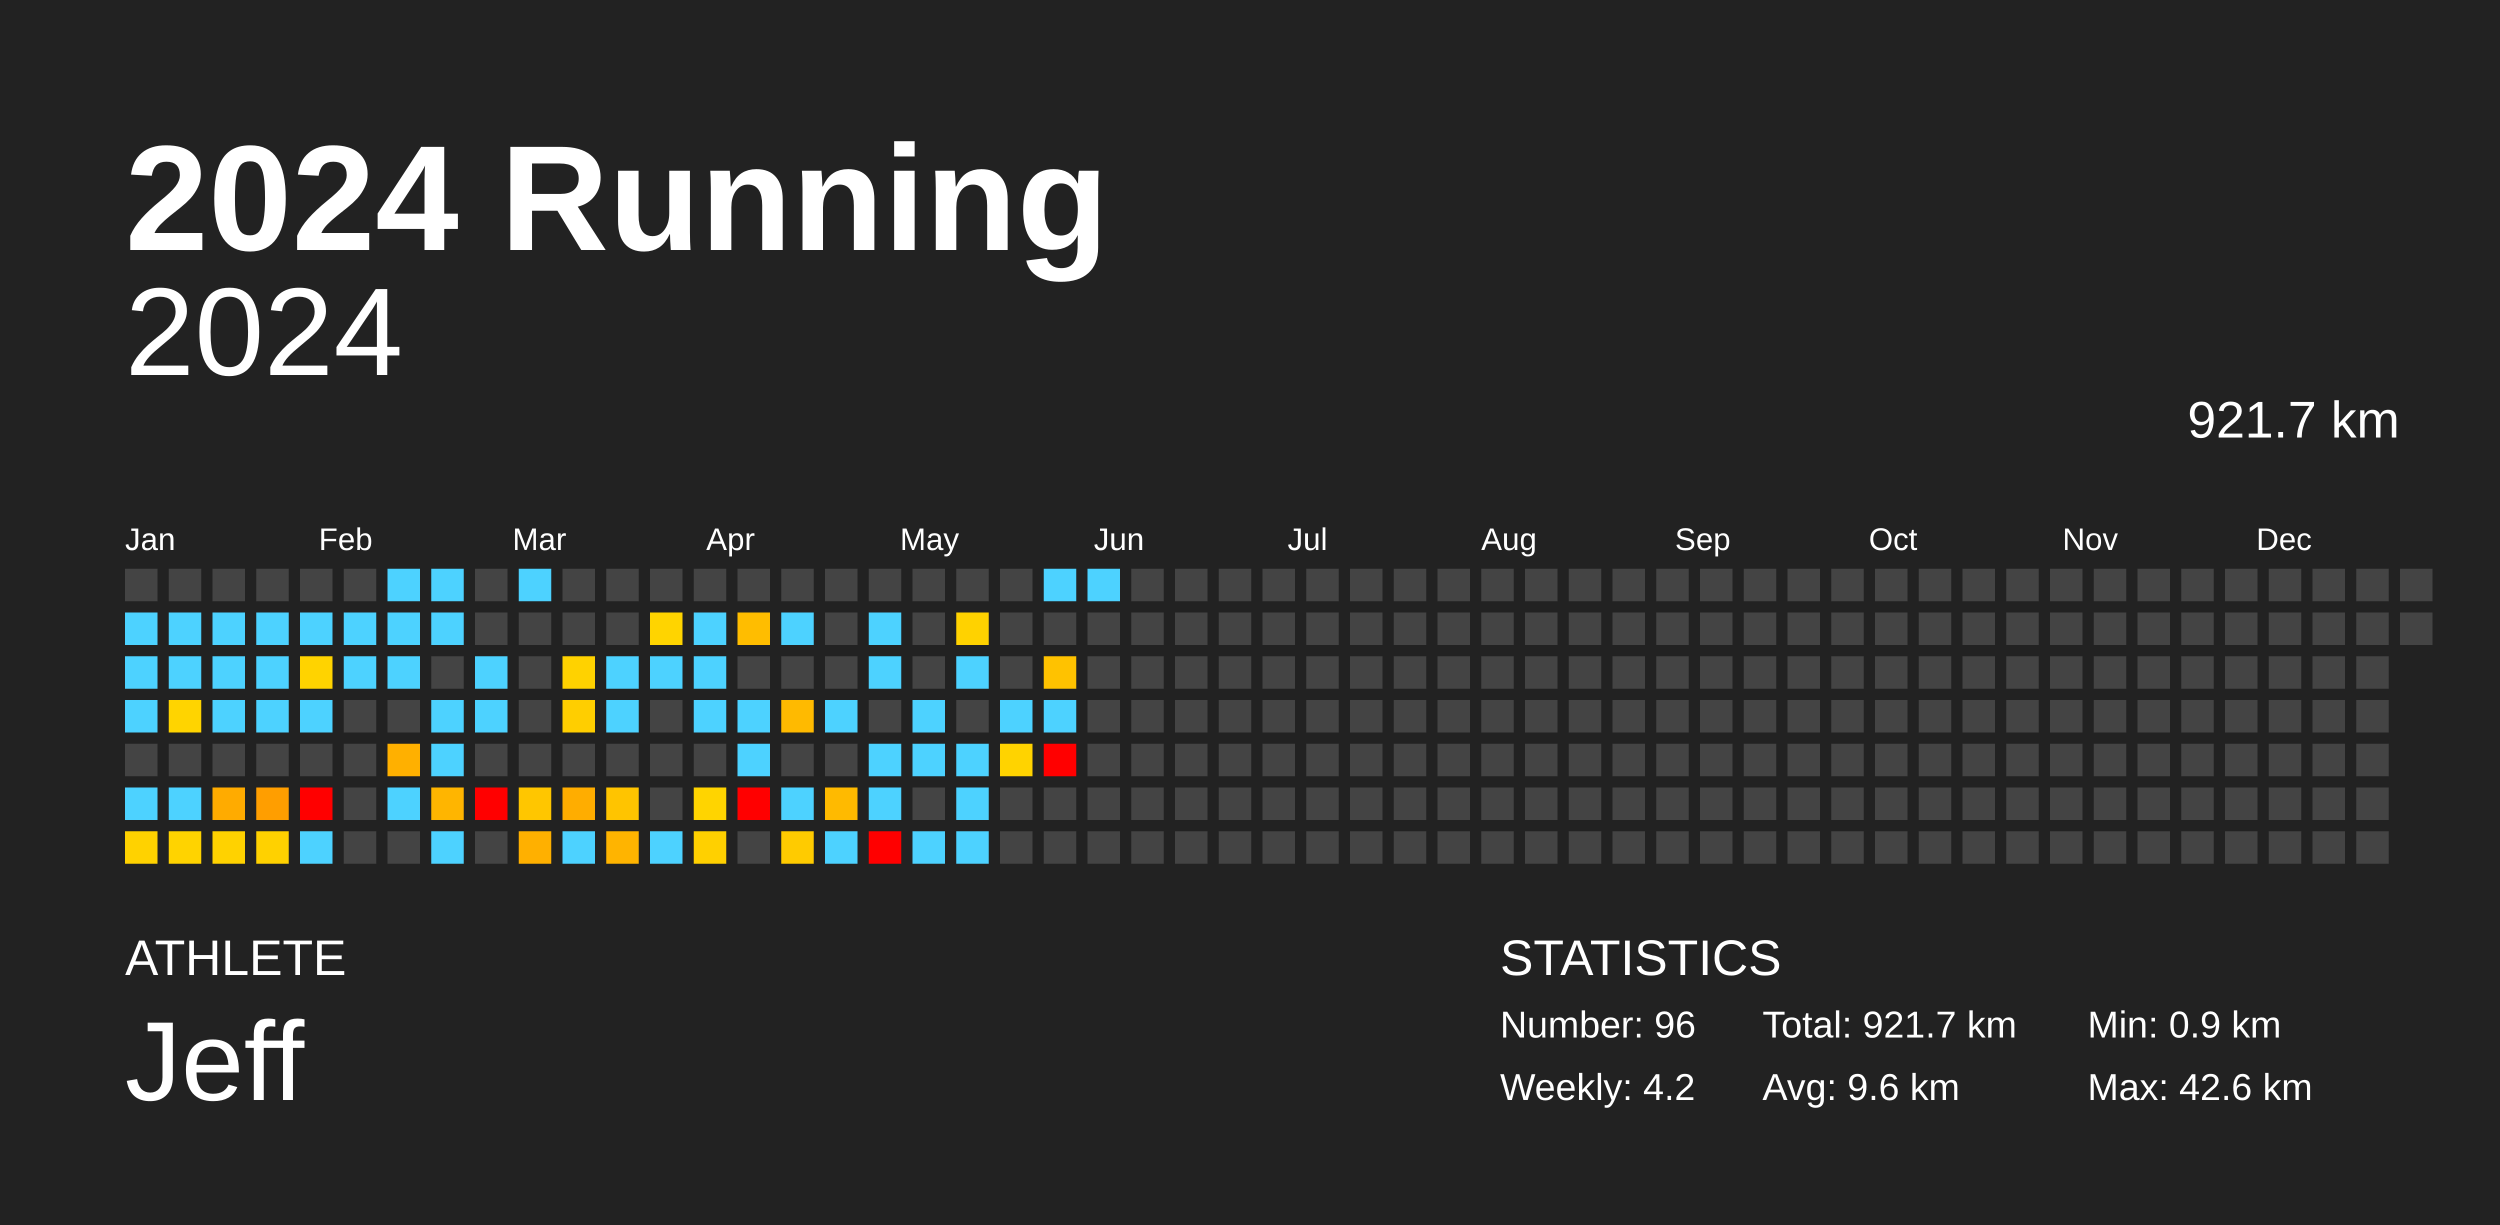
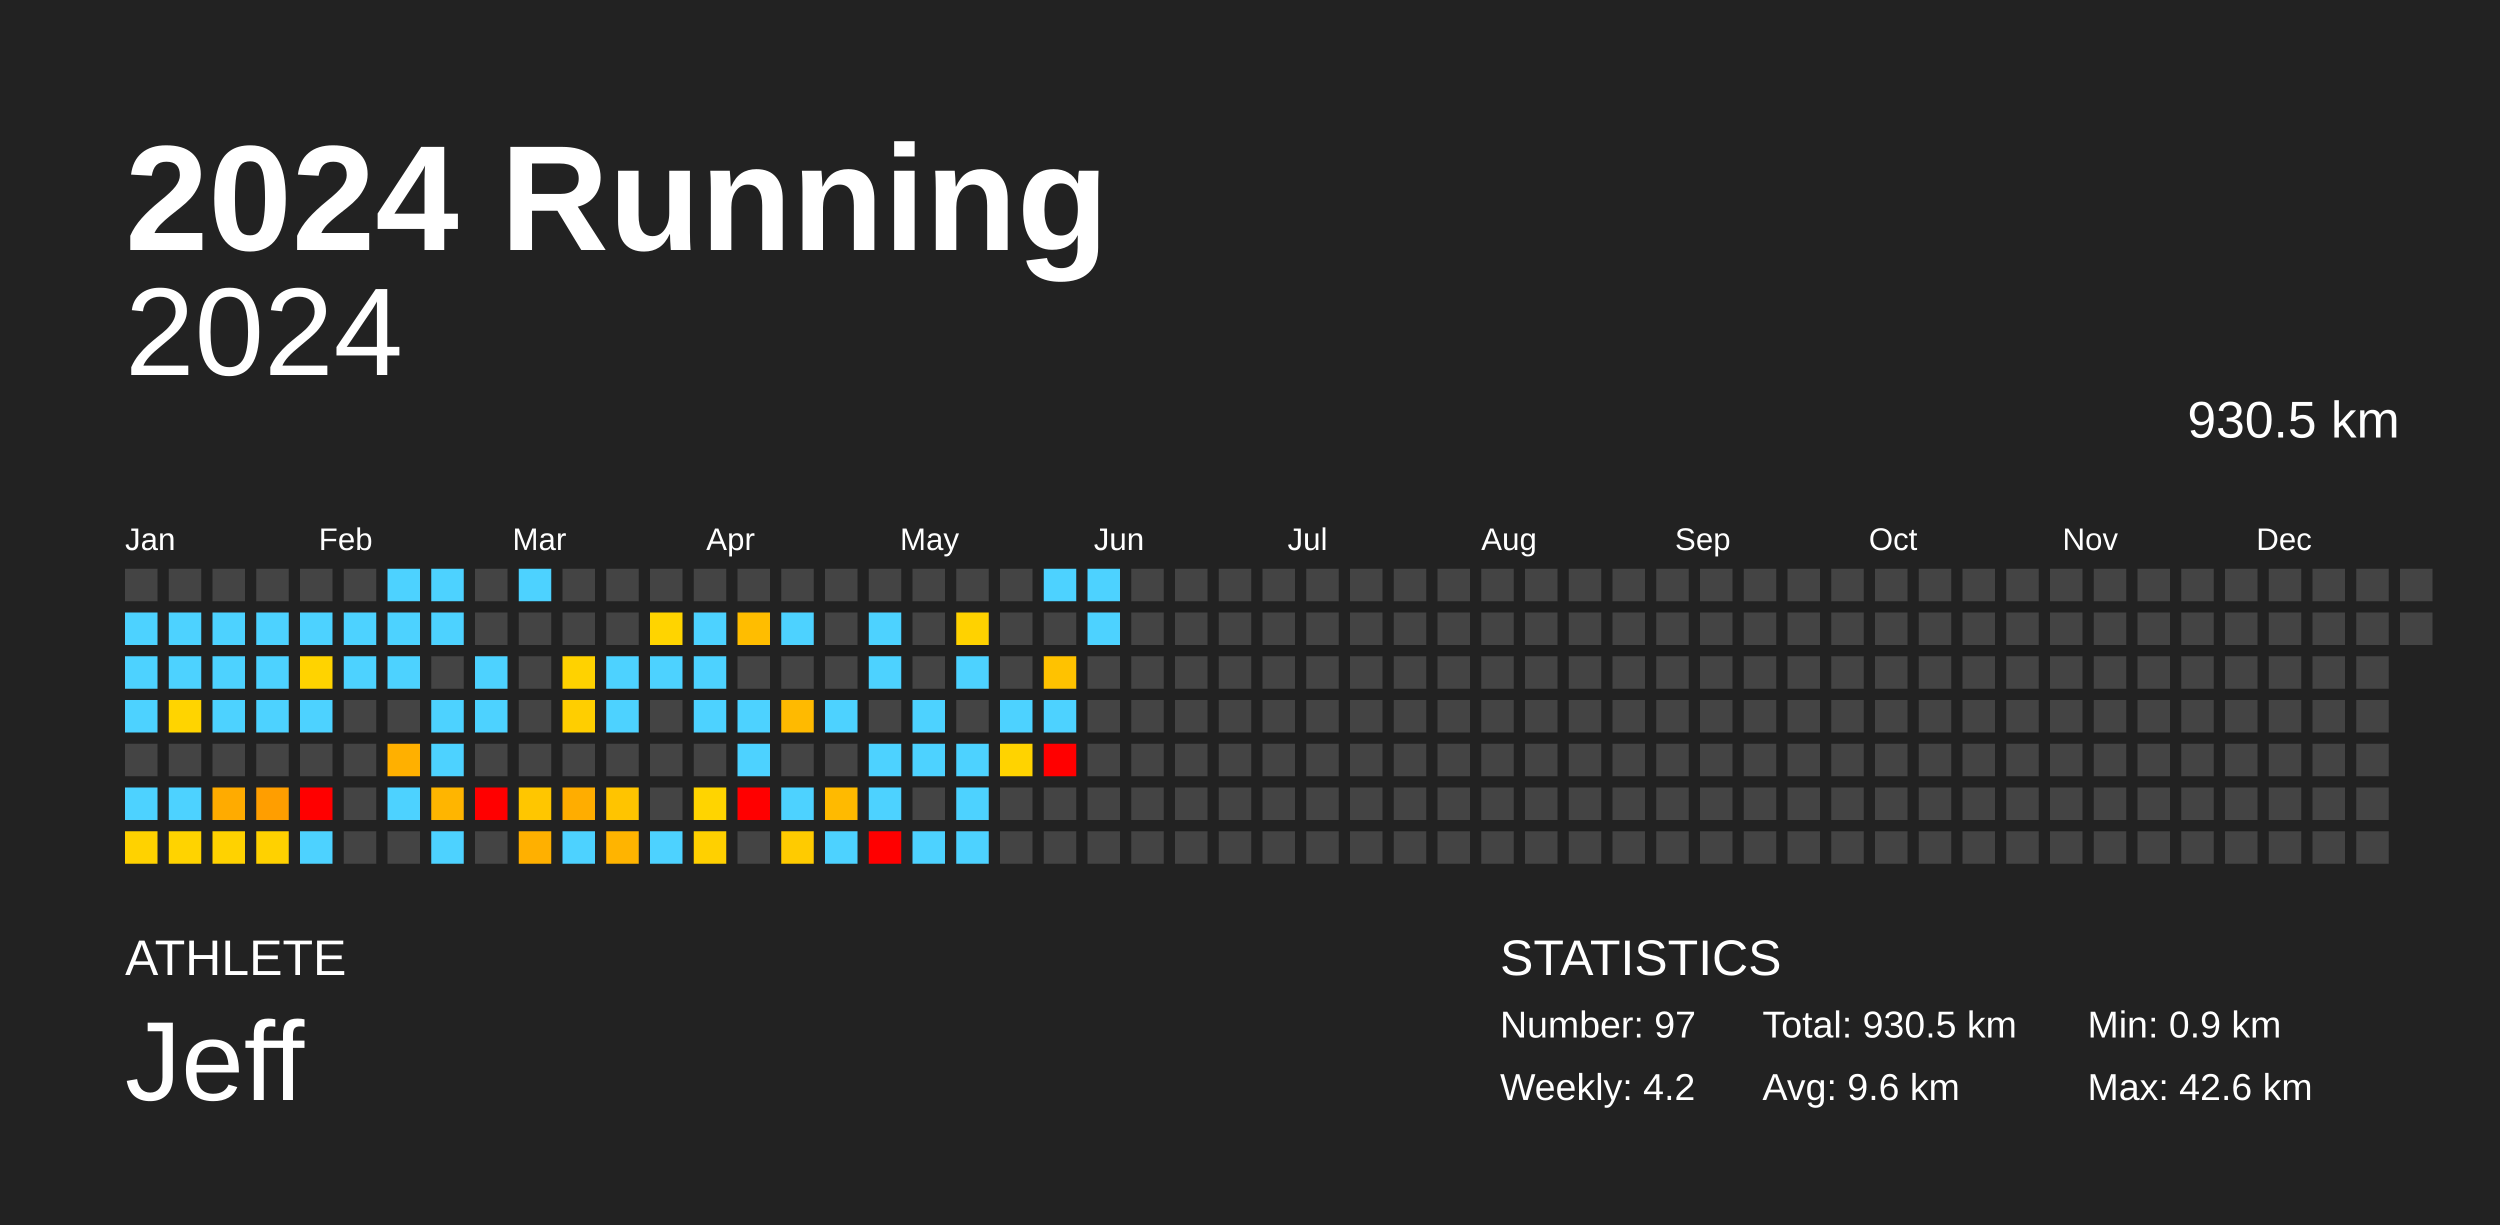
<svg xmlns="http://www.w3.org/2000/svg" baseProfile="full" height="98mm" version="1.1" viewBox="0,0,200,98" width="200mm">
  <defs />
  <rect fill="#222222" height="98" width="200" x="0" y="0" />
  <text fill="#FFFFFF" style="font-size:12px; font-family:Arial; font-weight:bold;" x="10" y="20">2024 Running</text>
  <text fill="#FFFFFF" style="font-size:4px; font-family:Arial" x="10" y="78">ATHLETE</text>
  <text fill="#FFFFFF" style="font-size:9px; font-family:Arial" x="10" y="88">Jeff</text>
  <text fill="#FFFFFF" style="font-size:4px; font-family:Arial" x="120" y="78">STATISTICS</text>
-   <text fill="#FFFFFF" style="font-size:3px; font-family:Arial" x="120" y="83">Number: 96</text>
+   <text fill="#FFFFFF" style="font-size:3px; font-family:Arial" x="120" y="83">Number: 97</text>
  <text fill="#FFFFFF" style="font-size:3px; font-family:Arial" x="120" y="88">Weekly: 4.2</text>
-   <text fill="#FFFFFF" style="font-size:3px; font-family:Arial" x="141" y="83">Total: 921.7 km</text>
+   <text fill="#FFFFFF" style="font-size:3px; font-family:Arial" x="141" y="83">Total: 930.5 km</text>
  <text fill="#FFFFFF" style="font-size:3px; font-family:Arial" x="141" y="88">Avg: 9.6 km</text>
  <text fill="#FFFFFF" style="font-size:3px; font-family:Arial" x="167" y="83">Min: 0.9 km</text>
  <text fill="#FFFFFF" style="font-size:3px; font-family:Arial" x="167" y="88">Max: 42.6 km</text>
  <text alignment-baseline="hanging" fill="#FFFFFF" style="font-size:10.0px; font-family:Arial;" x="10" y="30">2024</text>
-   <text alignment-baseline="hanging" fill="#FFFFFF" style="font-size:4.125px; font-family:Arial;" x="175" y="35">921.7 km</text>
+   <text alignment-baseline="hanging" fill="#FFFFFF" style="font-size:4.125px; font-family:Arial;" x="175" y="35">930.5 km</text>
  <text fill="#FFFFFF" style="font-size:2.5px; font-family:Arial" x="10.0" y="44">Jan</text>
  <text fill="#FFFFFF" style="font-size:2.5px; font-family:Arial" x="25.5" y="44">Feb</text>
  <text fill="#FFFFFF" style="font-size:2.5px; font-family:Arial" x="41.0" y="44">Mar</text>
  <text fill="#FFFFFF" style="font-size:2.5px; font-family:Arial" x="56.5" y="44">Apr</text>
  <text fill="#FFFFFF" style="font-size:2.5px; font-family:Arial" x="72.0" y="44">May</text>
  <text fill="#FFFFFF" style="font-size:2.5px; font-family:Arial" x="87.5" y="44">Jun</text>
  <text fill="#FFFFFF" style="font-size:2.5px; font-family:Arial" x="103.0" y="44">Jul</text>
  <text fill="#FFFFFF" style="font-size:2.5px; font-family:Arial" x="118.5" y="44">Aug</text>
  <text fill="#FFFFFF" style="font-size:2.5px; font-family:Arial" x="134.0" y="44">Sep</text>
  <text fill="#FFFFFF" style="font-size:2.5px; font-family:Arial" x="149.5" y="44">Oct</text>
  <text fill="#FFFFFF" style="font-size:2.5px; font-family:Arial" x="165.0" y="44">Nov</text>
  <text fill="#FFFFFF" style="font-size:2.5px; font-family:Arial" x="180.5" y="44">Dec</text>
  <rect fill="#444444" height="2.6" width="2.6" x="10.0" y="45.5" />
  <rect fill="#4dd2ff" height="2.6" width="2.6" x="10.0" y="49.0" />
  <rect fill="#4dd2ff" height="2.6" width="2.6" x="10.0" y="52.5" />
  <rect fill="#4dd2ff" height="2.6" width="2.6" x="10.0" y="56.0" />
  <rect fill="#444444" height="2.6" width="2.6" x="10.0" y="59.5" />
  <rect fill="#4dd2ff" height="2.6" width="2.6" x="10.0" y="63.0" />
  <rect fill="#ffd200" height="2.6" width="2.6" x="10.0" y="66.5" />
  <rect fill="#444444" height="2.6" width="2.6" x="13.5" y="45.5" />
  <rect fill="#4dd2ff" height="2.6" width="2.6" x="13.5" y="49.0" />
  <rect fill="#4dd2ff" height="2.6" width="2.6" x="13.5" y="52.5" />
  <rect fill="#ffd400" height="2.6" width="2.6" x="13.5" y="56.0" />
  <rect fill="#444444" height="2.6" width="2.6" x="13.5" y="59.5" />
  <rect fill="#4dd2ff" height="2.6" width="2.6" x="13.5" y="63.0" />
  <rect fill="#ffd300" height="2.6" width="2.6" x="13.5" y="66.5" />
  <rect fill="#444444" height="2.6" width="2.6" x="17.0" y="45.5" />
  <rect fill="#4dd2ff" height="2.6" width="2.6" x="17.0" y="49.0" />
  <rect fill="#4dd2ff" height="2.6" width="2.6" x="17.0" y="52.5" />
  <rect fill="#4dd2ff" height="2.6" width="2.6" x="17.0" y="56.0" />
  <rect fill="#444444" height="2.6" width="2.6" x="17.0" y="59.5" />
  <rect fill="#ffab00" height="2.6" width="2.6" x="17.0" y="63.0" />
  <rect fill="#ffd200" height="2.6" width="2.6" x="17.0" y="66.5" />
  <rect fill="#444444" height="2.6" width="2.6" x="20.5" y="45.5" />
  <rect fill="#4dd2ff" height="2.6" width="2.6" x="20.5" y="49.0" />
  <rect fill="#4dd2ff" height="2.6" width="2.6" x="20.5" y="52.5" />
  <rect fill="#4dd2ff" height="2.6" width="2.6" x="20.5" y="56.0" />
  <rect fill="#444444" height="2.6" width="2.6" x="20.5" y="59.5" />
  <rect fill="#ff9e00" height="2.6" width="2.6" x="20.5" y="63.0" />
  <rect fill="#ffd100" height="2.6" width="2.6" x="20.5" y="66.5" />
  <rect fill="#444444" height="2.6" width="2.6" x="24.0" y="45.5" />
  <rect fill="#4dd2ff" height="2.6" width="2.6" x="24.0" y="49.0" />
  <rect fill="#ffd300" height="2.6" width="2.6" x="24.0" y="52.5" />
  <rect fill="#4dd2ff" height="2.6" width="2.6" x="24.0" y="56.0" />
  <rect fill="#444444" height="2.6" width="2.6" x="24.0" y="59.5" />
  <rect fill="red" height="2.6" width="2.6" x="24.0" y="63.0" />
  <rect fill="#4dd2ff" height="2.6" width="2.6" x="24.0" y="66.5" />
  <rect fill="#444444" height="2.6" width="2.6" x="27.5" y="45.5" />
  <rect fill="#4dd2ff" height="2.6" width="2.6" x="27.5" y="49.0" />
  <rect fill="#4dd2ff" height="2.6" width="2.6" x="27.5" y="52.5" />
  <rect fill="#444444" height="2.6" width="2.6" x="27.5" y="56.0" />
  <rect fill="#444444" height="2.6" width="2.6" x="27.5" y="59.5" />
  <rect fill="#444444" height="2.6" width="2.6" x="27.5" y="63.0" />
  <rect fill="#444444" height="2.6" width="2.6" x="27.5" y="66.5" />
  <rect fill="#4dd2ff" height="2.6" width="2.6" x="31.0" y="45.5" />
  <rect fill="#4dd2ff" height="2.6" width="2.6" x="31.0" y="49.0" />
  <rect fill="#4dd2ff" height="2.6" width="2.6" x="31.0" y="52.5" />
  <rect fill="#444444" height="2.6" width="2.6" x="31.0" y="56.0" />
  <rect fill="#ffb000" height="2.6" width="2.6" x="31.0" y="59.5" />
  <rect fill="#4dd2ff" height="2.6" width="2.6" x="31.0" y="63.0" />
  <rect fill="#444444" height="2.6" width="2.6" x="31.0" y="66.5" />
  <rect fill="#4dd2ff" height="2.6" width="2.6" x="34.5" y="45.5" />
  <rect fill="#4dd2ff" height="2.6" width="2.6" x="34.5" y="49.0" />
  <rect fill="#444444" height="2.6" width="2.6" x="34.5" y="52.5" />
  <rect fill="#4dd2ff" height="2.6" width="2.6" x="34.5" y="56.0" />
  <rect fill="#4dd2ff" height="2.6" width="2.6" x="34.5" y="59.5" />
  <rect fill="#ffb500" height="2.6" width="2.6" x="34.5" y="63.0" />
  <rect fill="#4dd2ff" height="2.6" width="2.6" x="34.5" y="66.5" />
  <rect fill="#444444" height="2.6" width="2.6" x="38.0" y="45.5" />
  <rect fill="#444444" height="2.6" width="2.6" x="38.0" y="49.0" />
  <rect fill="#4dd2ff" height="2.6" width="2.6" x="38.0" y="52.5" />
  <rect fill="#4dd2ff" height="2.6" width="2.6" x="38.0" y="56.0" />
  <rect fill="#444444" height="2.6" width="2.6" x="38.0" y="59.5" />
  <rect fill="red" height="2.6" width="2.6" x="38.0" y="63.0" />
  <rect fill="#444444" height="2.6" width="2.6" x="38.0" y="66.5" />
  <rect fill="#4dd2ff" height="2.6" width="2.6" x="41.5" y="45.5" />
  <rect fill="#444444" height="2.6" width="2.6" x="41.5" y="49.0" />
  <rect fill="#444444" height="2.6" width="2.6" x="41.5" y="52.5" />
  <rect fill="#444444" height="2.6" width="2.6" x="41.5" y="56.0" />
  <rect fill="#444444" height="2.6" width="2.6" x="41.5" y="59.5" />
  <rect fill="#ffc600" height="2.6" width="2.6" x="41.5" y="63.0" />
  <rect fill="#ffb000" height="2.6" width="2.6" x="41.5" y="66.5" />
  <rect fill="#444444" height="2.6" width="2.6" x="45.0" y="45.5" />
  <rect fill="#444444" height="2.6" width="2.6" x="45.0" y="49.0" />
  <rect fill="#ffd200" height="2.6" width="2.6" x="45.0" y="52.5" />
  <rect fill="#ffce00" height="2.6" width="2.6" x="45.0" y="56.0" />
  <rect fill="#444444" height="2.6" width="2.6" x="45.0" y="59.5" />
  <rect fill="#ffad00" height="2.6" width="2.6" x="45.0" y="63.0" />
  <rect fill="#4dd2ff" height="2.6" width="2.6" x="45.0" y="66.5" />
  <rect fill="#444444" height="2.6" width="2.6" x="48.5" y="45.5" />
  <rect fill="#444444" height="2.6" width="2.6" x="48.5" y="49.0" />
  <rect fill="#4dd2ff" height="2.6" width="2.6" x="48.5" y="52.5" />
  <rect fill="#4dd2ff" height="2.6" width="2.6" x="48.5" y="56.0" />
  <rect fill="#444444" height="2.6" width="2.6" x="48.5" y="59.5" />
  <rect fill="#ffc400" height="2.6" width="2.6" x="48.5" y="63.0" />
  <rect fill="#ffb400" height="2.6" width="2.6" x="48.5" y="66.5" />
  <rect fill="#444444" height="2.6" width="2.6" x="52.0" y="45.5" />
  <rect fill="#ffd400" height="2.6" width="2.6" x="52.0" y="49.0" />
  <rect fill="#4dd2ff" height="2.6" width="2.6" x="52.0" y="52.5" />
  <rect fill="#444444" height="2.6" width="2.6" x="52.0" y="56.0" />
  <rect fill="#444444" height="2.6" width="2.6" x="52.0" y="59.5" />
  <rect fill="#444444" height="2.6" width="2.6" x="52.0" y="63.0" />
  <rect fill="#4dd2ff" height="2.6" width="2.6" x="52.0" y="66.5" />
  <rect fill="#444444" height="2.6" width="2.6" x="55.5" y="45.5" />
  <rect fill="#4dd2ff" height="2.6" width="2.6" x="55.5" y="49.0" />
  <rect fill="#4dd2ff" height="2.6" width="2.6" x="55.5" y="52.5" />
  <rect fill="#4dd2ff" height="2.6" width="2.6" x="55.5" y="56.0" />
  <rect fill="#444444" height="2.6" width="2.6" x="55.5" y="59.5" />
  <rect fill="#ffd400" height="2.6" width="2.6" x="55.5" y="63.0" />
  <rect fill="#ffd000" height="2.6" width="2.6" x="55.5" y="66.5" />
  <rect fill="#444444" height="2.6" width="2.6" x="59.0" y="45.5" />
  <rect fill="#ffbd00" height="2.6" width="2.6" x="59.0" y="49.0" />
  <rect fill="#444444" height="2.6" width="2.6" x="59.0" y="52.5" />
  <rect fill="#4dd2ff" height="2.6" width="2.6" x="59.0" y="56.0" />
  <rect fill="#4dd2ff" height="2.6" width="2.6" x="59.0" y="59.5" />
  <rect fill="red" height="2.6" width="2.6" x="59.0" y="63.0" />
  <rect fill="#444444" height="2.6" width="2.6" x="59.0" y="66.5" />
  <rect fill="#444444" height="2.6" width="2.6" x="62.5" y="45.5" />
  <rect fill="#4dd2ff" height="2.6" width="2.6" x="62.5" y="49.0" />
  <rect fill="#444444" height="2.6" width="2.6" x="62.5" y="52.5" />
  <rect fill="#ffba00" height="2.6" width="2.6" x="62.5" y="56.0" />
  <rect fill="#444444" height="2.6" width="2.6" x="62.5" y="59.5" />
  <rect fill="#4dd2ff" height="2.6" width="2.6" x="62.5" y="63.0" />
  <rect fill="#ffcb00" height="2.6" width="2.6" x="62.5" y="66.5" />
  <rect fill="#444444" height="2.6" width="2.6" x="66.0" y="45.5" />
  <rect fill="#444444" height="2.6" width="2.6" x="66.0" y="49.0" />
  <rect fill="#444444" height="2.6" width="2.6" x="66.0" y="52.5" />
  <rect fill="#4dd2ff" height="2.6" width="2.6" x="66.0" y="56.0" />
  <rect fill="#444444" height="2.6" width="2.6" x="66.0" y="59.5" />
  <rect fill="#ffba00" height="2.6" width="2.6" x="66.0" y="63.0" />
  <rect fill="#4dd2ff" height="2.6" width="2.6" x="66.0" y="66.5" />
  <rect fill="#444444" height="2.6" width="2.6" x="69.5" y="45.5" />
  <rect fill="#4dd2ff" height="2.6" width="2.6" x="69.5" y="49.0" />
  <rect fill="#4dd2ff" height="2.6" width="2.6" x="69.5" y="52.5" />
  <rect fill="#444444" height="2.6" width="2.6" x="69.5" y="56.0" />
  <rect fill="#4dd2ff" height="2.6" width="2.6" x="69.5" y="59.5" />
  <rect fill="#4dd2ff" height="2.6" width="2.6" x="69.5" y="63.0" />
  <rect fill="red" height="2.6" width="2.6" x="69.5" y="66.5" />
  <rect fill="#444444" height="2.6" width="2.6" x="73.0" y="45.5" />
  <rect fill="#444444" height="2.6" width="2.6" x="73.0" y="49.0" />
  <rect fill="#444444" height="2.6" width="2.6" x="73.0" y="52.5" />
  <rect fill="#4dd2ff" height="2.6" width="2.6" x="73.0" y="56.0" />
  <rect fill="#4dd2ff" height="2.6" width="2.6" x="73.0" y="59.5" />
  <rect fill="#444444" height="2.6" width="2.6" x="73.0" y="63.0" />
  <rect fill="#4dd2ff" height="2.6" width="2.6" x="73.0" y="66.5" />
  <rect fill="#444444" height="2.6" width="2.6" x="76.5" y="45.5" />
  <rect fill="#ffd200" height="2.6" width="2.6" x="76.5" y="49.0" />
  <rect fill="#4dd2ff" height="2.6" width="2.6" x="76.5" y="52.5" />
  <rect fill="#444444" height="2.6" width="2.6" x="76.5" y="56.0" />
  <rect fill="#4dd2ff" height="2.6" width="2.6" x="76.5" y="59.5" />
  <rect fill="#4dd2ff" height="2.6" width="2.6" x="76.5" y="63.0" />
  <rect fill="#4dd2ff" height="2.6" width="2.6" x="76.5" y="66.5" />
  <rect fill="#444444" height="2.6" width="2.6" x="80.0" y="45.5" />
  <rect fill="#444444" height="2.6" width="2.6" x="80.0" y="49.0" />
  <rect fill="#444444" height="2.6" width="2.6" x="80.0" y="52.5" />
  <rect fill="#4dd2ff" height="2.6" width="2.6" x="80.0" y="56.0" />
  <rect fill="#ffd300" height="2.6" width="2.6" x="80.0" y="59.5" />
  <rect fill="#444444" height="2.6" width="2.6" x="80.0" y="63.0" />
  <rect fill="#444444" height="2.6" width="2.6" x="80.0" y="66.5" />
  <rect fill="#4dd2ff" height="2.6" width="2.6" x="83.5" y="45.5" />
  <rect fill="#444444" height="2.6" width="2.6" x="83.5" y="49.0" />
  <rect fill="#ffc200" height="2.6" width="2.6" x="83.5" y="52.5" />
  <rect fill="#4dd2ff" height="2.6" width="2.6" x="83.5" y="56.0" />
  <rect fill="red" height="2.6" width="2.6" x="83.5" y="59.5" />
  <rect fill="#444444" height="2.6" width="2.6" x="83.5" y="63.0" />
  <rect fill="#444444" height="2.6" width="2.6" x="83.5" y="66.5" />
  <rect fill="#4dd2ff" height="2.6" width="2.6" x="87.0" y="45.5" />
-   <rect fill="#444444" height="2.6" width="2.6" x="87.0" y="49.0" />
+   <rect fill="#4dd2ff" height="2.6" width="2.6" x="87.0" y="49.0" />
  <rect fill="#444444" height="2.6" width="2.6" x="87.0" y="52.5" />
  <rect fill="#444444" height="2.6" width="2.6" x="87.0" y="56.0" />
  <rect fill="#444444" height="2.6" width="2.6" x="87.0" y="59.5" />
  <rect fill="#444444" height="2.6" width="2.6" x="87.0" y="63.0" />
  <rect fill="#444444" height="2.6" width="2.6" x="87.0" y="66.5" />
  <rect fill="#444444" height="2.6" width="2.6" x="90.5" y="45.5" />
  <rect fill="#444444" height="2.6" width="2.6" x="90.5" y="49.0" />
  <rect fill="#444444" height="2.6" width="2.6" x="90.5" y="52.5" />
  <rect fill="#444444" height="2.6" width="2.6" x="90.5" y="56.0" />
  <rect fill="#444444" height="2.6" width="2.6" x="90.5" y="59.5" />
  <rect fill="#444444" height="2.6" width="2.6" x="90.5" y="63.0" />
  <rect fill="#444444" height="2.6" width="2.6" x="90.5" y="66.5" />
  <rect fill="#444444" height="2.6" width="2.6" x="94.0" y="45.5" />
  <rect fill="#444444" height="2.6" width="2.6" x="94.0" y="49.0" />
  <rect fill="#444444" height="2.6" width="2.6" x="94.0" y="52.5" />
  <rect fill="#444444" height="2.6" width="2.6" x="94.0" y="56.0" />
  <rect fill="#444444" height="2.6" width="2.6" x="94.0" y="59.5" />
  <rect fill="#444444" height="2.6" width="2.6" x="94.0" y="63.0" />
  <rect fill="#444444" height="2.6" width="2.6" x="94.0" y="66.5" />
  <rect fill="#444444" height="2.6" width="2.6" x="97.5" y="45.5" />
  <rect fill="#444444" height="2.6" width="2.6" x="97.5" y="49.0" />
  <rect fill="#444444" height="2.6" width="2.6" x="97.5" y="52.5" />
  <rect fill="#444444" height="2.6" width="2.6" x="97.5" y="56.0" />
  <rect fill="#444444" height="2.6" width="2.6" x="97.5" y="59.5" />
  <rect fill="#444444" height="2.6" width="2.6" x="97.5" y="63.0" />
  <rect fill="#444444" height="2.6" width="2.6" x="97.5" y="66.5" />
  <rect fill="#444444" height="2.6" width="2.6" x="101.0" y="45.5" />
  <rect fill="#444444" height="2.6" width="2.6" x="101.0" y="49.0" />
  <rect fill="#444444" height="2.6" width="2.6" x="101.0" y="52.5" />
  <rect fill="#444444" height="2.6" width="2.6" x="101.0" y="56.0" />
  <rect fill="#444444" height="2.6" width="2.6" x="101.0" y="59.5" />
  <rect fill="#444444" height="2.6" width="2.6" x="101.0" y="63.0" />
  <rect fill="#444444" height="2.6" width="2.6" x="101.0" y="66.5" />
  <rect fill="#444444" height="2.6" width="2.6" x="104.5" y="45.5" />
  <rect fill="#444444" height="2.6" width="2.6" x="104.5" y="49.0" />
  <rect fill="#444444" height="2.6" width="2.6" x="104.5" y="52.5" />
  <rect fill="#444444" height="2.6" width="2.6" x="104.5" y="56.0" />
  <rect fill="#444444" height="2.6" width="2.6" x="104.5" y="59.5" />
  <rect fill="#444444" height="2.6" width="2.6" x="104.5" y="63.0" />
  <rect fill="#444444" height="2.6" width="2.6" x="104.5" y="66.5" />
  <rect fill="#444444" height="2.6" width="2.6" x="108.0" y="45.5" />
  <rect fill="#444444" height="2.6" width="2.6" x="108.0" y="49.0" />
  <rect fill="#444444" height="2.6" width="2.6" x="108.0" y="52.5" />
  <rect fill="#444444" height="2.6" width="2.6" x="108.0" y="56.0" />
  <rect fill="#444444" height="2.6" width="2.6" x="108.0" y="59.5" />
  <rect fill="#444444" height="2.6" width="2.6" x="108.0" y="63.0" />
  <rect fill="#444444" height="2.6" width="2.6" x="108.0" y="66.5" />
  <rect fill="#444444" height="2.6" width="2.6" x="111.5" y="45.5" />
  <rect fill="#444444" height="2.6" width="2.6" x="111.5" y="49.0" />
  <rect fill="#444444" height="2.6" width="2.6" x="111.5" y="52.5" />
  <rect fill="#444444" height="2.6" width="2.6" x="111.5" y="56.0" />
  <rect fill="#444444" height="2.6" width="2.6" x="111.5" y="59.5" />
  <rect fill="#444444" height="2.6" width="2.6" x="111.5" y="63.0" />
  <rect fill="#444444" height="2.6" width="2.6" x="111.5" y="66.5" />
  <rect fill="#444444" height="2.6" width="2.6" x="115.0" y="45.5" />
  <rect fill="#444444" height="2.6" width="2.6" x="115.0" y="49.0" />
  <rect fill="#444444" height="2.6" width="2.6" x="115.0" y="52.5" />
  <rect fill="#444444" height="2.6" width="2.6" x="115.0" y="56.0" />
  <rect fill="#444444" height="2.6" width="2.6" x="115.0" y="59.5" />
  <rect fill="#444444" height="2.6" width="2.6" x="115.0" y="63.0" />
  <rect fill="#444444" height="2.6" width="2.6" x="115.0" y="66.5" />
  <rect fill="#444444" height="2.6" width="2.6" x="118.5" y="45.5" />
  <rect fill="#444444" height="2.6" width="2.6" x="118.5" y="49.0" />
  <rect fill="#444444" height="2.6" width="2.6" x="118.5" y="52.5" />
  <rect fill="#444444" height="2.6" width="2.6" x="118.5" y="56.0" />
  <rect fill="#444444" height="2.6" width="2.6" x="118.5" y="59.5" />
  <rect fill="#444444" height="2.6" width="2.6" x="118.5" y="63.0" />
  <rect fill="#444444" height="2.6" width="2.6" x="118.5" y="66.5" />
  <rect fill="#444444" height="2.6" width="2.6" x="122.0" y="45.5" />
  <rect fill="#444444" height="2.6" width="2.6" x="122.0" y="49.0" />
  <rect fill="#444444" height="2.6" width="2.6" x="122.0" y="52.5" />
  <rect fill="#444444" height="2.6" width="2.6" x="122.0" y="56.0" />
  <rect fill="#444444" height="2.6" width="2.6" x="122.0" y="59.5" />
  <rect fill="#444444" height="2.6" width="2.6" x="122.0" y="63.0" />
  <rect fill="#444444" height="2.6" width="2.6" x="122.0" y="66.5" />
  <rect fill="#444444" height="2.6" width="2.6" x="125.5" y="45.5" />
  <rect fill="#444444" height="2.6" width="2.6" x="125.5" y="49.0" />
  <rect fill="#444444" height="2.6" width="2.6" x="125.5" y="52.5" />
  <rect fill="#444444" height="2.6" width="2.6" x="125.5" y="56.0" />
  <rect fill="#444444" height="2.6" width="2.6" x="125.5" y="59.5" />
  <rect fill="#444444" height="2.6" width="2.6" x="125.5" y="63.0" />
  <rect fill="#444444" height="2.6" width="2.6" x="125.5" y="66.5" />
  <rect fill="#444444" height="2.6" width="2.6" x="129.0" y="45.5" />
  <rect fill="#444444" height="2.6" width="2.6" x="129.0" y="49.0" />
  <rect fill="#444444" height="2.6" width="2.6" x="129.0" y="52.5" />
  <rect fill="#444444" height="2.6" width="2.6" x="129.0" y="56.0" />
  <rect fill="#444444" height="2.6" width="2.6" x="129.0" y="59.5" />
  <rect fill="#444444" height="2.6" width="2.6" x="129.0" y="63.0" />
  <rect fill="#444444" height="2.6" width="2.6" x="129.0" y="66.5" />
  <rect fill="#444444" height="2.6" width="2.6" x="132.5" y="45.5" />
  <rect fill="#444444" height="2.6" width="2.6" x="132.5" y="49.0" />
  <rect fill="#444444" height="2.6" width="2.6" x="132.5" y="52.5" />
  <rect fill="#444444" height="2.6" width="2.6" x="132.5" y="56.0" />
  <rect fill="#444444" height="2.6" width="2.6" x="132.5" y="59.5" />
  <rect fill="#444444" height="2.6" width="2.6" x="132.5" y="63.0" />
  <rect fill="#444444" height="2.6" width="2.6" x="132.5" y="66.5" />
  <rect fill="#444444" height="2.6" width="2.6" x="136.0" y="45.5" />
  <rect fill="#444444" height="2.6" width="2.6" x="136.0" y="49.0" />
  <rect fill="#444444" height="2.6" width="2.6" x="136.0" y="52.5" />
  <rect fill="#444444" height="2.6" width="2.6" x="136.0" y="56.0" />
  <rect fill="#444444" height="2.6" width="2.6" x="136.0" y="59.5" />
  <rect fill="#444444" height="2.6" width="2.6" x="136.0" y="63.0" />
  <rect fill="#444444" height="2.6" width="2.6" x="136.0" y="66.5" />
  <rect fill="#444444" height="2.6" width="2.6" x="139.5" y="45.5" />
  <rect fill="#444444" height="2.6" width="2.6" x="139.5" y="49.0" />
  <rect fill="#444444" height="2.6" width="2.6" x="139.5" y="52.5" />
  <rect fill="#444444" height="2.6" width="2.6" x="139.5" y="56.0" />
  <rect fill="#444444" height="2.6" width="2.6" x="139.5" y="59.5" />
  <rect fill="#444444" height="2.6" width="2.6" x="139.5" y="63.0" />
  <rect fill="#444444" height="2.6" width="2.6" x="139.5" y="66.5" />
  <rect fill="#444444" height="2.6" width="2.6" x="143.0" y="45.5" />
  <rect fill="#444444" height="2.6" width="2.6" x="143.0" y="49.0" />
  <rect fill="#444444" height="2.6" width="2.6" x="143.0" y="52.5" />
  <rect fill="#444444" height="2.6" width="2.6" x="143.0" y="56.0" />
  <rect fill="#444444" height="2.6" width="2.6" x="143.0" y="59.5" />
  <rect fill="#444444" height="2.6" width="2.6" x="143.0" y="63.0" />
  <rect fill="#444444" height="2.6" width="2.6" x="143.0" y="66.5" />
  <rect fill="#444444" height="2.6" width="2.6" x="146.5" y="45.5" />
  <rect fill="#444444" height="2.6" width="2.6" x="146.5" y="49.0" />
  <rect fill="#444444" height="2.6" width="2.6" x="146.5" y="52.5" />
  <rect fill="#444444" height="2.6" width="2.6" x="146.5" y="56.0" />
  <rect fill="#444444" height="2.6" width="2.6" x="146.5" y="59.5" />
  <rect fill="#444444" height="2.6" width="2.6" x="146.5" y="63.0" />
  <rect fill="#444444" height="2.6" width="2.6" x="146.5" y="66.5" />
  <rect fill="#444444" height="2.6" width="2.6" x="150.0" y="45.5" />
  <rect fill="#444444" height="2.6" width="2.6" x="150.0" y="49.0" />
  <rect fill="#444444" height="2.6" width="2.6" x="150.0" y="52.5" />
  <rect fill="#444444" height="2.6" width="2.6" x="150.0" y="56.0" />
  <rect fill="#444444" height="2.6" width="2.6" x="150.0" y="59.5" />
  <rect fill="#444444" height="2.6" width="2.6" x="150.0" y="63.0" />
  <rect fill="#444444" height="2.6" width="2.6" x="150.0" y="66.5" />
  <rect fill="#444444" height="2.6" width="2.6" x="153.5" y="45.5" />
  <rect fill="#444444" height="2.6" width="2.6" x="153.5" y="49.0" />
  <rect fill="#444444" height="2.6" width="2.6" x="153.5" y="52.5" />
  <rect fill="#444444" height="2.6" width="2.6" x="153.5" y="56.0" />
  <rect fill="#444444" height="2.6" width="2.6" x="153.5" y="59.5" />
  <rect fill="#444444" height="2.6" width="2.6" x="153.5" y="63.0" />
  <rect fill="#444444" height="2.6" width="2.6" x="153.5" y="66.5" />
  <rect fill="#444444" height="2.6" width="2.6" x="157.0" y="45.5" />
  <rect fill="#444444" height="2.6" width="2.6" x="157.0" y="49.0" />
  <rect fill="#444444" height="2.6" width="2.6" x="157.0" y="52.5" />
  <rect fill="#444444" height="2.6" width="2.6" x="157.0" y="56.0" />
  <rect fill="#444444" height="2.6" width="2.6" x="157.0" y="59.5" />
  <rect fill="#444444" height="2.6" width="2.6" x="157.0" y="63.0" />
  <rect fill="#444444" height="2.6" width="2.6" x="157.0" y="66.5" />
  <rect fill="#444444" height="2.6" width="2.6" x="160.5" y="45.5" />
  <rect fill="#444444" height="2.6" width="2.6" x="160.5" y="49.0" />
  <rect fill="#444444" height="2.6" width="2.6" x="160.5" y="52.5" />
  <rect fill="#444444" height="2.6" width="2.6" x="160.5" y="56.0" />
  <rect fill="#444444" height="2.6" width="2.6" x="160.5" y="59.5" />
  <rect fill="#444444" height="2.6" width="2.6" x="160.5" y="63.0" />
  <rect fill="#444444" height="2.6" width="2.6" x="160.5" y="66.5" />
  <rect fill="#444444" height="2.6" width="2.6" x="164.0" y="45.5" />
  <rect fill="#444444" height="2.6" width="2.6" x="164.0" y="49.0" />
  <rect fill="#444444" height="2.6" width="2.6" x="164.0" y="52.5" />
  <rect fill="#444444" height="2.6" width="2.6" x="164.0" y="56.0" />
  <rect fill="#444444" height="2.6" width="2.6" x="164.0" y="59.5" />
  <rect fill="#444444" height="2.6" width="2.6" x="164.0" y="63.0" />
  <rect fill="#444444" height="2.6" width="2.6" x="164.0" y="66.5" />
  <rect fill="#444444" height="2.6" width="2.6" x="167.5" y="45.5" />
  <rect fill="#444444" height="2.6" width="2.6" x="167.5" y="49.0" />
  <rect fill="#444444" height="2.6" width="2.6" x="167.5" y="52.5" />
  <rect fill="#444444" height="2.6" width="2.6" x="167.5" y="56.0" />
  <rect fill="#444444" height="2.6" width="2.6" x="167.5" y="59.5" />
  <rect fill="#444444" height="2.6" width="2.6" x="167.5" y="63.0" />
  <rect fill="#444444" height="2.6" width="2.6" x="167.5" y="66.5" />
  <rect fill="#444444" height="2.6" width="2.6" x="171.0" y="45.5" />
  <rect fill="#444444" height="2.6" width="2.6" x="171.0" y="49.0" />
  <rect fill="#444444" height="2.6" width="2.6" x="171.0" y="52.5" />
  <rect fill="#444444" height="2.6" width="2.6" x="171.0" y="56.0" />
  <rect fill="#444444" height="2.6" width="2.6" x="171.0" y="59.5" />
  <rect fill="#444444" height="2.6" width="2.6" x="171.0" y="63.0" />
  <rect fill="#444444" height="2.6" width="2.6" x="171.0" y="66.5" />
  <rect fill="#444444" height="2.6" width="2.6" x="174.5" y="45.5" />
  <rect fill="#444444" height="2.6" width="2.6" x="174.5" y="49.0" />
  <rect fill="#444444" height="2.6" width="2.6" x="174.5" y="52.5" />
  <rect fill="#444444" height="2.6" width="2.6" x="174.5" y="56.0" />
  <rect fill="#444444" height="2.6" width="2.6" x="174.5" y="59.5" />
  <rect fill="#444444" height="2.6" width="2.6" x="174.5" y="63.0" />
  <rect fill="#444444" height="2.6" width="2.6" x="174.5" y="66.5" />
  <rect fill="#444444" height="2.6" width="2.6" x="178.0" y="45.5" />
  <rect fill="#444444" height="2.6" width="2.6" x="178.0" y="49.0" />
  <rect fill="#444444" height="2.6" width="2.6" x="178.0" y="52.5" />
  <rect fill="#444444" height="2.6" width="2.6" x="178.0" y="56.0" />
  <rect fill="#444444" height="2.6" width="2.6" x="178.0" y="59.5" />
  <rect fill="#444444" height="2.6" width="2.6" x="178.0" y="63.0" />
  <rect fill="#444444" height="2.6" width="2.6" x="178.0" y="66.5" />
  <rect fill="#444444" height="2.6" width="2.6" x="181.5" y="45.5" />
  <rect fill="#444444" height="2.6" width="2.6" x="181.5" y="49.0" />
  <rect fill="#444444" height="2.6" width="2.6" x="181.5" y="52.5" />
  <rect fill="#444444" height="2.6" width="2.6" x="181.5" y="56.0" />
  <rect fill="#444444" height="2.6" width="2.6" x="181.5" y="59.5" />
  <rect fill="#444444" height="2.6" width="2.6" x="181.5" y="63.0" />
  <rect fill="#444444" height="2.6" width="2.6" x="181.5" y="66.5" />
  <rect fill="#444444" height="2.6" width="2.6" x="185.0" y="45.5" />
  <rect fill="#444444" height="2.6" width="2.6" x="185.0" y="49.0" />
  <rect fill="#444444" height="2.6" width="2.6" x="185.0" y="52.5" />
  <rect fill="#444444" height="2.6" width="2.6" x="185.0" y="56.0" />
  <rect fill="#444444" height="2.6" width="2.6" x="185.0" y="59.5" />
  <rect fill="#444444" height="2.6" width="2.6" x="185.0" y="63.0" />
  <rect fill="#444444" height="2.6" width="2.6" x="185.0" y="66.5" />
  <rect fill="#444444" height="2.6" width="2.6" x="188.5" y="45.5" />
  <rect fill="#444444" height="2.6" width="2.6" x="188.5" y="49.0" />
  <rect fill="#444444" height="2.6" width="2.6" x="188.5" y="52.5" />
  <rect fill="#444444" height="2.6" width="2.6" x="188.5" y="56.0" />
  <rect fill="#444444" height="2.6" width="2.6" x="188.5" y="59.5" />
  <rect fill="#444444" height="2.6" width="2.6" x="188.5" y="63.0" />
  <rect fill="#444444" height="2.6" width="2.6" x="188.5" y="66.5" />
  <rect fill="#444444" height="2.6" width="2.6" x="192.0" y="45.5" />
  <rect fill="#444444" height="2.6" width="2.6" x="192.0" y="49.0" />
</svg>
